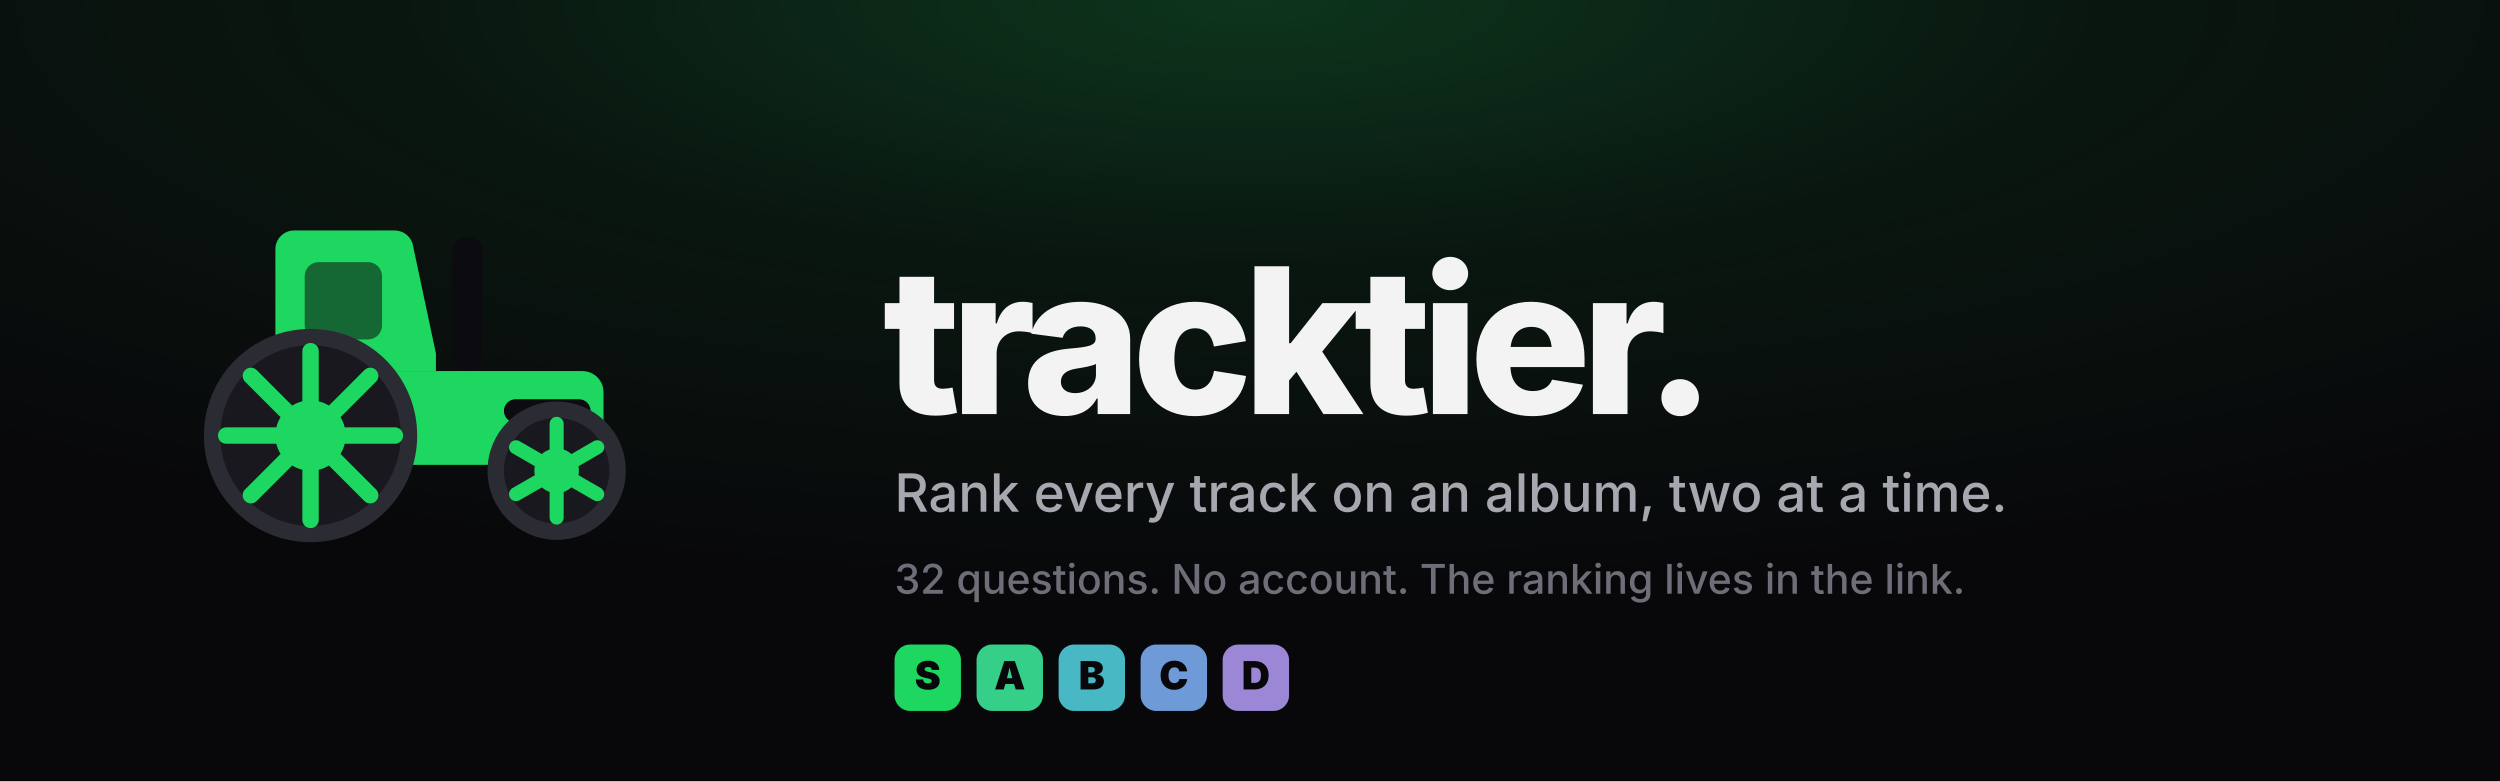
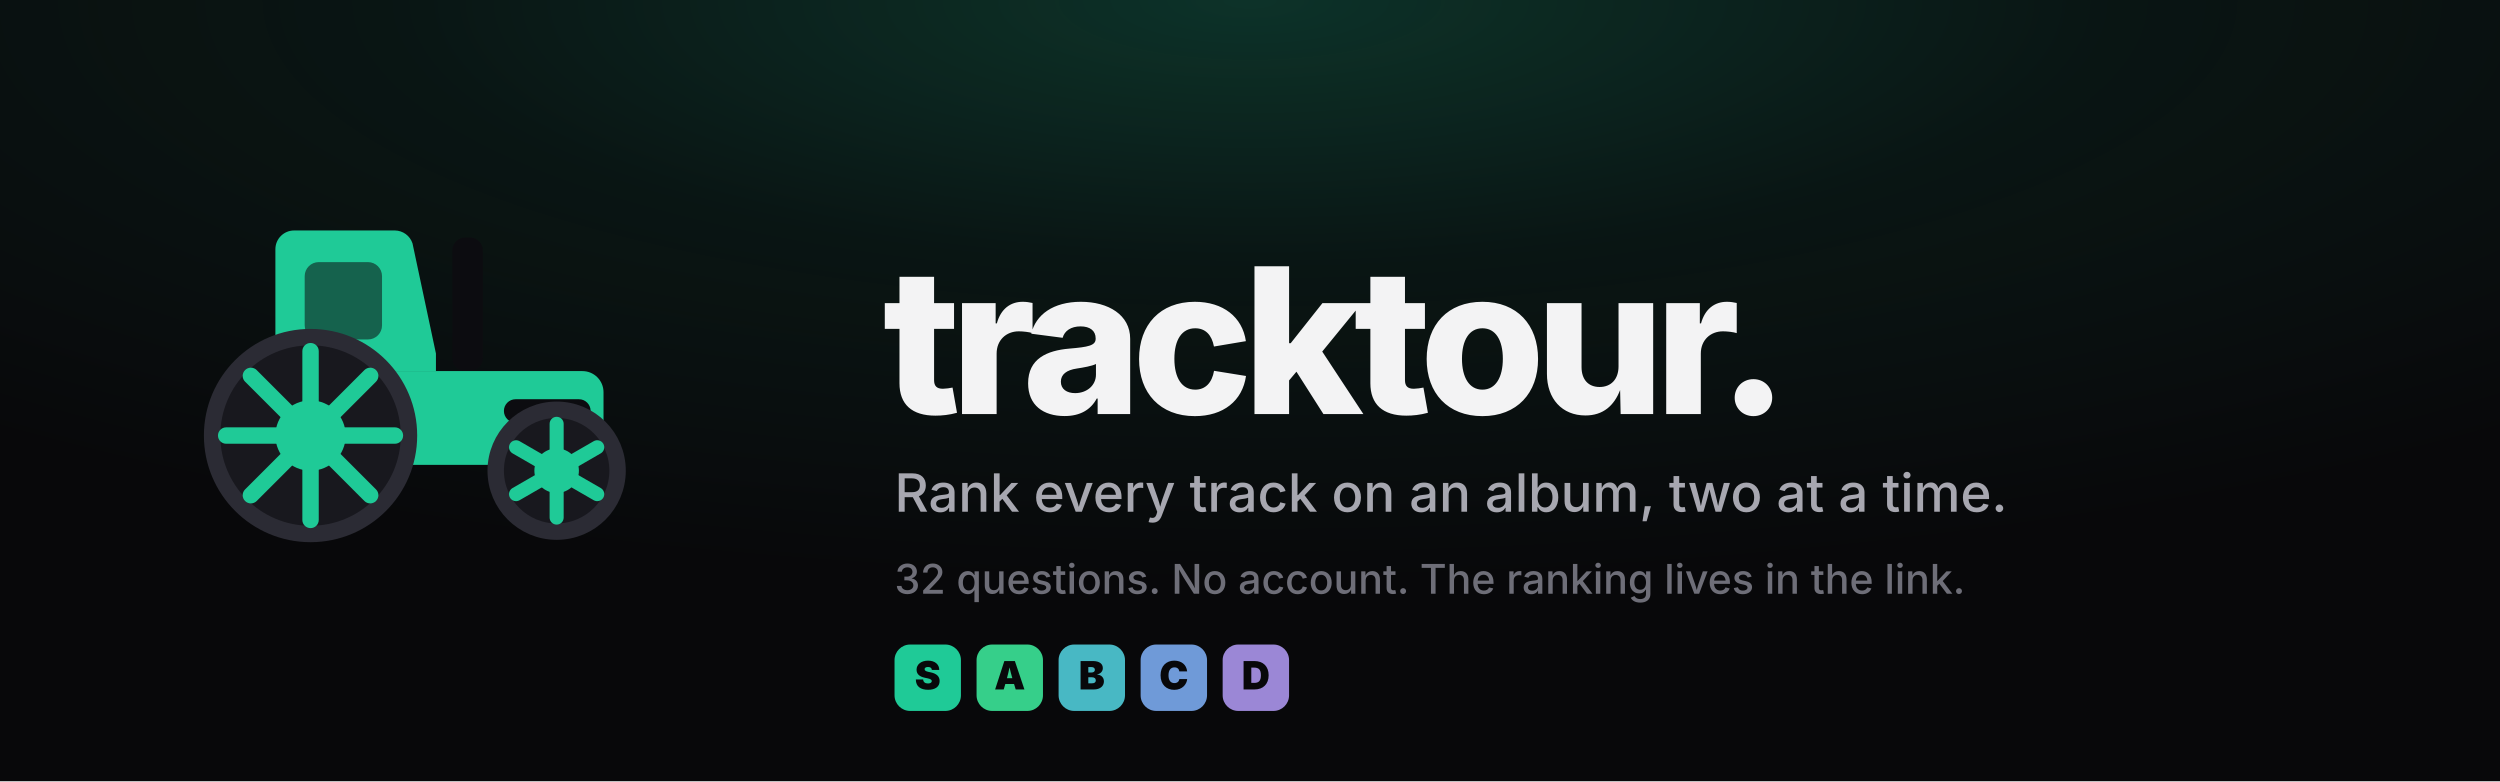
- <svg xmlns="http://www.w3.org/2000/svg" viewBox="0 0 1280 400" width="1280" height="400" role="img" aria-label="tracktier — rank every track on an album">
+ <svg xmlns="http://www.w3.org/2000/svg" viewBox="0 0 1280 400" width="1280" height="400" role="img" aria-label="tracktour — rank every track on an album">
  <defs>
    <radialGradient id="glow" cx="50%" cy="0%" r="75%">
-       <stop offset="0%" stop-color="#1ed760" stop-opacity="0.22" />
-       <stop offset="45%" stop-color="#1ed760" stop-opacity="0.07" />
-       <stop offset="100%" stop-color="#1ed760" stop-opacity="0" />
+       <stop offset="0%" stop-color="#1fca97" stop-opacity="0.22" />
+       <stop offset="45%" stop-color="#1fca97" stop-opacity="0.07" />
+       <stop offset="100%" stop-color="#1fca97" stop-opacity="0" />
    </radialGradient>
    <style>
      .bob { animation: bob 500ms ease-in-out infinite; transform-origin: 300px 286px; }
      .roll-rear { animation: roll 1000ms linear infinite; transform-origin: 181px 236px; }
      .roll-front { animation: roll 619ms linear infinite; transform-origin: 320px 254px; }
      @keyframes bob {
        0%   { transform: scaleY(1)    scaleX(1); }
        30%  { transform: scaleY(1.18) scaleX(0.94); }
        55%  { transform: scaleY(1)    scaleX(1); }
        80%  { transform: scaleY(0.87) scaleX(1.06); }
        100% { transform: scaleY(1)    scaleX(1); }
      }
      @keyframes roll { to { transform: rotate(360deg); } }
      @media (prefers-reduced-motion: reduce) {
        .bob, .roll-rear, .roll-front { animation: none; }
      }
    </style>
  </defs>
  <rect width="1280" height="400" fill="#08080a" />
  <rect width="1280" height="400" fill="url(#glow)" />
  <g transform="translate(78, 94) scale(6)">
    <g class="bob">
      <rect x="25.6" y="4.6" width="2.6" height="11.4" rx="1.1" fill="#0c0c10" />
-       <path d="M10.5 16V5.6a1.6 1.6 0 0 1 1.6-1.6h8.6a1.6 1.6 0 0 1 1.5 1.1l2 9.4V16z" fill="#1ed760" />
+       <path d="M10.5 16V5.6a1.6 1.6 0 0 1 1.6-1.6h8.6a1.6 1.6 0 0 1 1.5 1.1l2 9.4V16z" fill="#1fca97" />
      <rect x="13" y="6.7" width="6.6" height="6.6" rx="1.2" fill="#0c0c10" opacity="0.55" />
-       <path d="M7.5 16h29.2a1.8 1.8 0 0 1 1.8 1.8v4.4a1.8 1.8 0 0 1-1.8 1.8H7.5z" fill="#1ed760" />
+       <path d="M7.5 16h29.2a1.8 1.8 0 0 1 1.8 1.8v4.4a1.8 1.8 0 0 1-1.8 1.8H7.5z" fill="#1fca97" />
      <rect x="30" y="18.4" width="7.4" height="2" rx="1" fill="#0c0c10" />
    </g>
    <g>
      <circle cx="34.5" cy="24.5" r="5.2" fill="#18181e" stroke="#2b2b34" stroke-width="1.4" />
-       <circle cx="34.5" cy="24.5" r="1.9" fill="#1ed760" />
-       <g class="roll-front" fill="#1ed760">
+       <circle cx="34.5" cy="24.5" r="1.9" fill="#1fca97" />
+       <g class="roll-front" fill="#1fca97">
        <rect x="33.9" y="19.9" width="1.2" height="9.2" rx="0.6" />
        <rect x="33.9" y="19.9" width="1.2" height="9.2" rx="0.6" transform="rotate(60 34.5 24.5)" />
        <rect x="33.9" y="19.9" width="1.2" height="9.2" rx="0.6" transform="rotate(120 34.5 24.5)" />
      </g>
      <circle cx="13.5" cy="21.5" r="8.4" fill="#18181e" stroke="#2b2b34" stroke-width="1.4" />
-       <circle cx="13.5" cy="21.5" r="3" fill="#1ed760" />
-       <g class="roll-rear" fill="#1ed760">
+       <circle cx="13.5" cy="21.5" r="3" fill="#1fca97" />
+       <g class="roll-rear" fill="#1fca97">
        <rect x="12.8" y="13.6" width="1.4" height="15.8" rx="0.7" />
        <rect x="12.8" y="13.6" width="1.4" height="15.8" rx="0.7" transform="rotate(45 13.5 21.5)" />
        <rect x="12.8" y="13.6" width="1.4" height="15.8" rx="0.7" transform="rotate(90 13.5 21.5)" />
        <rect x="12.8" y="13.6" width="1.4" height="15.8" rx="0.7" transform="rotate(135 13.5 21.5)" />
      </g>
    </g>
  </g>
  <g font-family="Inter, -apple-system, BlinkMacSystemFont, 'Segoe UI', Helvetica, Arial, sans-serif">
-     <text x="452" y="212" font-size="104" font-weight="800" letter-spacing="-5" fill="#f3f3f4">tracktier.</text>
+     <text x="452" y="212" font-size="104" font-weight="800" letter-spacing="-5" fill="#f3f3f4">tracktour.</text>
    <text x="458" y="262" font-size="27" font-weight="500" fill="#a7a7b0">Rank every track on an album, two at a time.</text>
    <text x="458" y="304" font-size="21" font-weight="500" fill="#6e6e78">32 questions. No account. The ranking lives in the link.</text>
  </g>
  <g transform="translate(458, 330)" font-family="Inter, -apple-system, BlinkMacSystemFont, 'Segoe UI', Helvetica, Arial, sans-serif">
    <g font-size="20" font-weight="900" fill="#08080a" text-anchor="middle">
-       <rect x="0" y="0" width="34" height="34" rx="8" fill="#1ed760" />
+       <rect x="0" y="0" width="34" height="34" rx="8" fill="#1fca97" />
      <text x="17" y="23">S</text>
      <rect x="42" y="0" width="34" height="34" rx="8" fill="#36cf8a" />
      <text x="59" y="23">A</text>
      <rect x="84" y="0" width="34" height="34" rx="8" fill="#48b8c4" />
      <text x="101" y="23">B</text>
      <rect x="126" y="0" width="34" height="34" rx="8" fill="#6f9ad8" />
      <text x="143" y="23">C</text>
      <rect x="168" y="0" width="34" height="34" rx="8" fill="#9b87d6" />
      <text x="185" y="23">D</text>
    </g>
  </g>
</svg>
